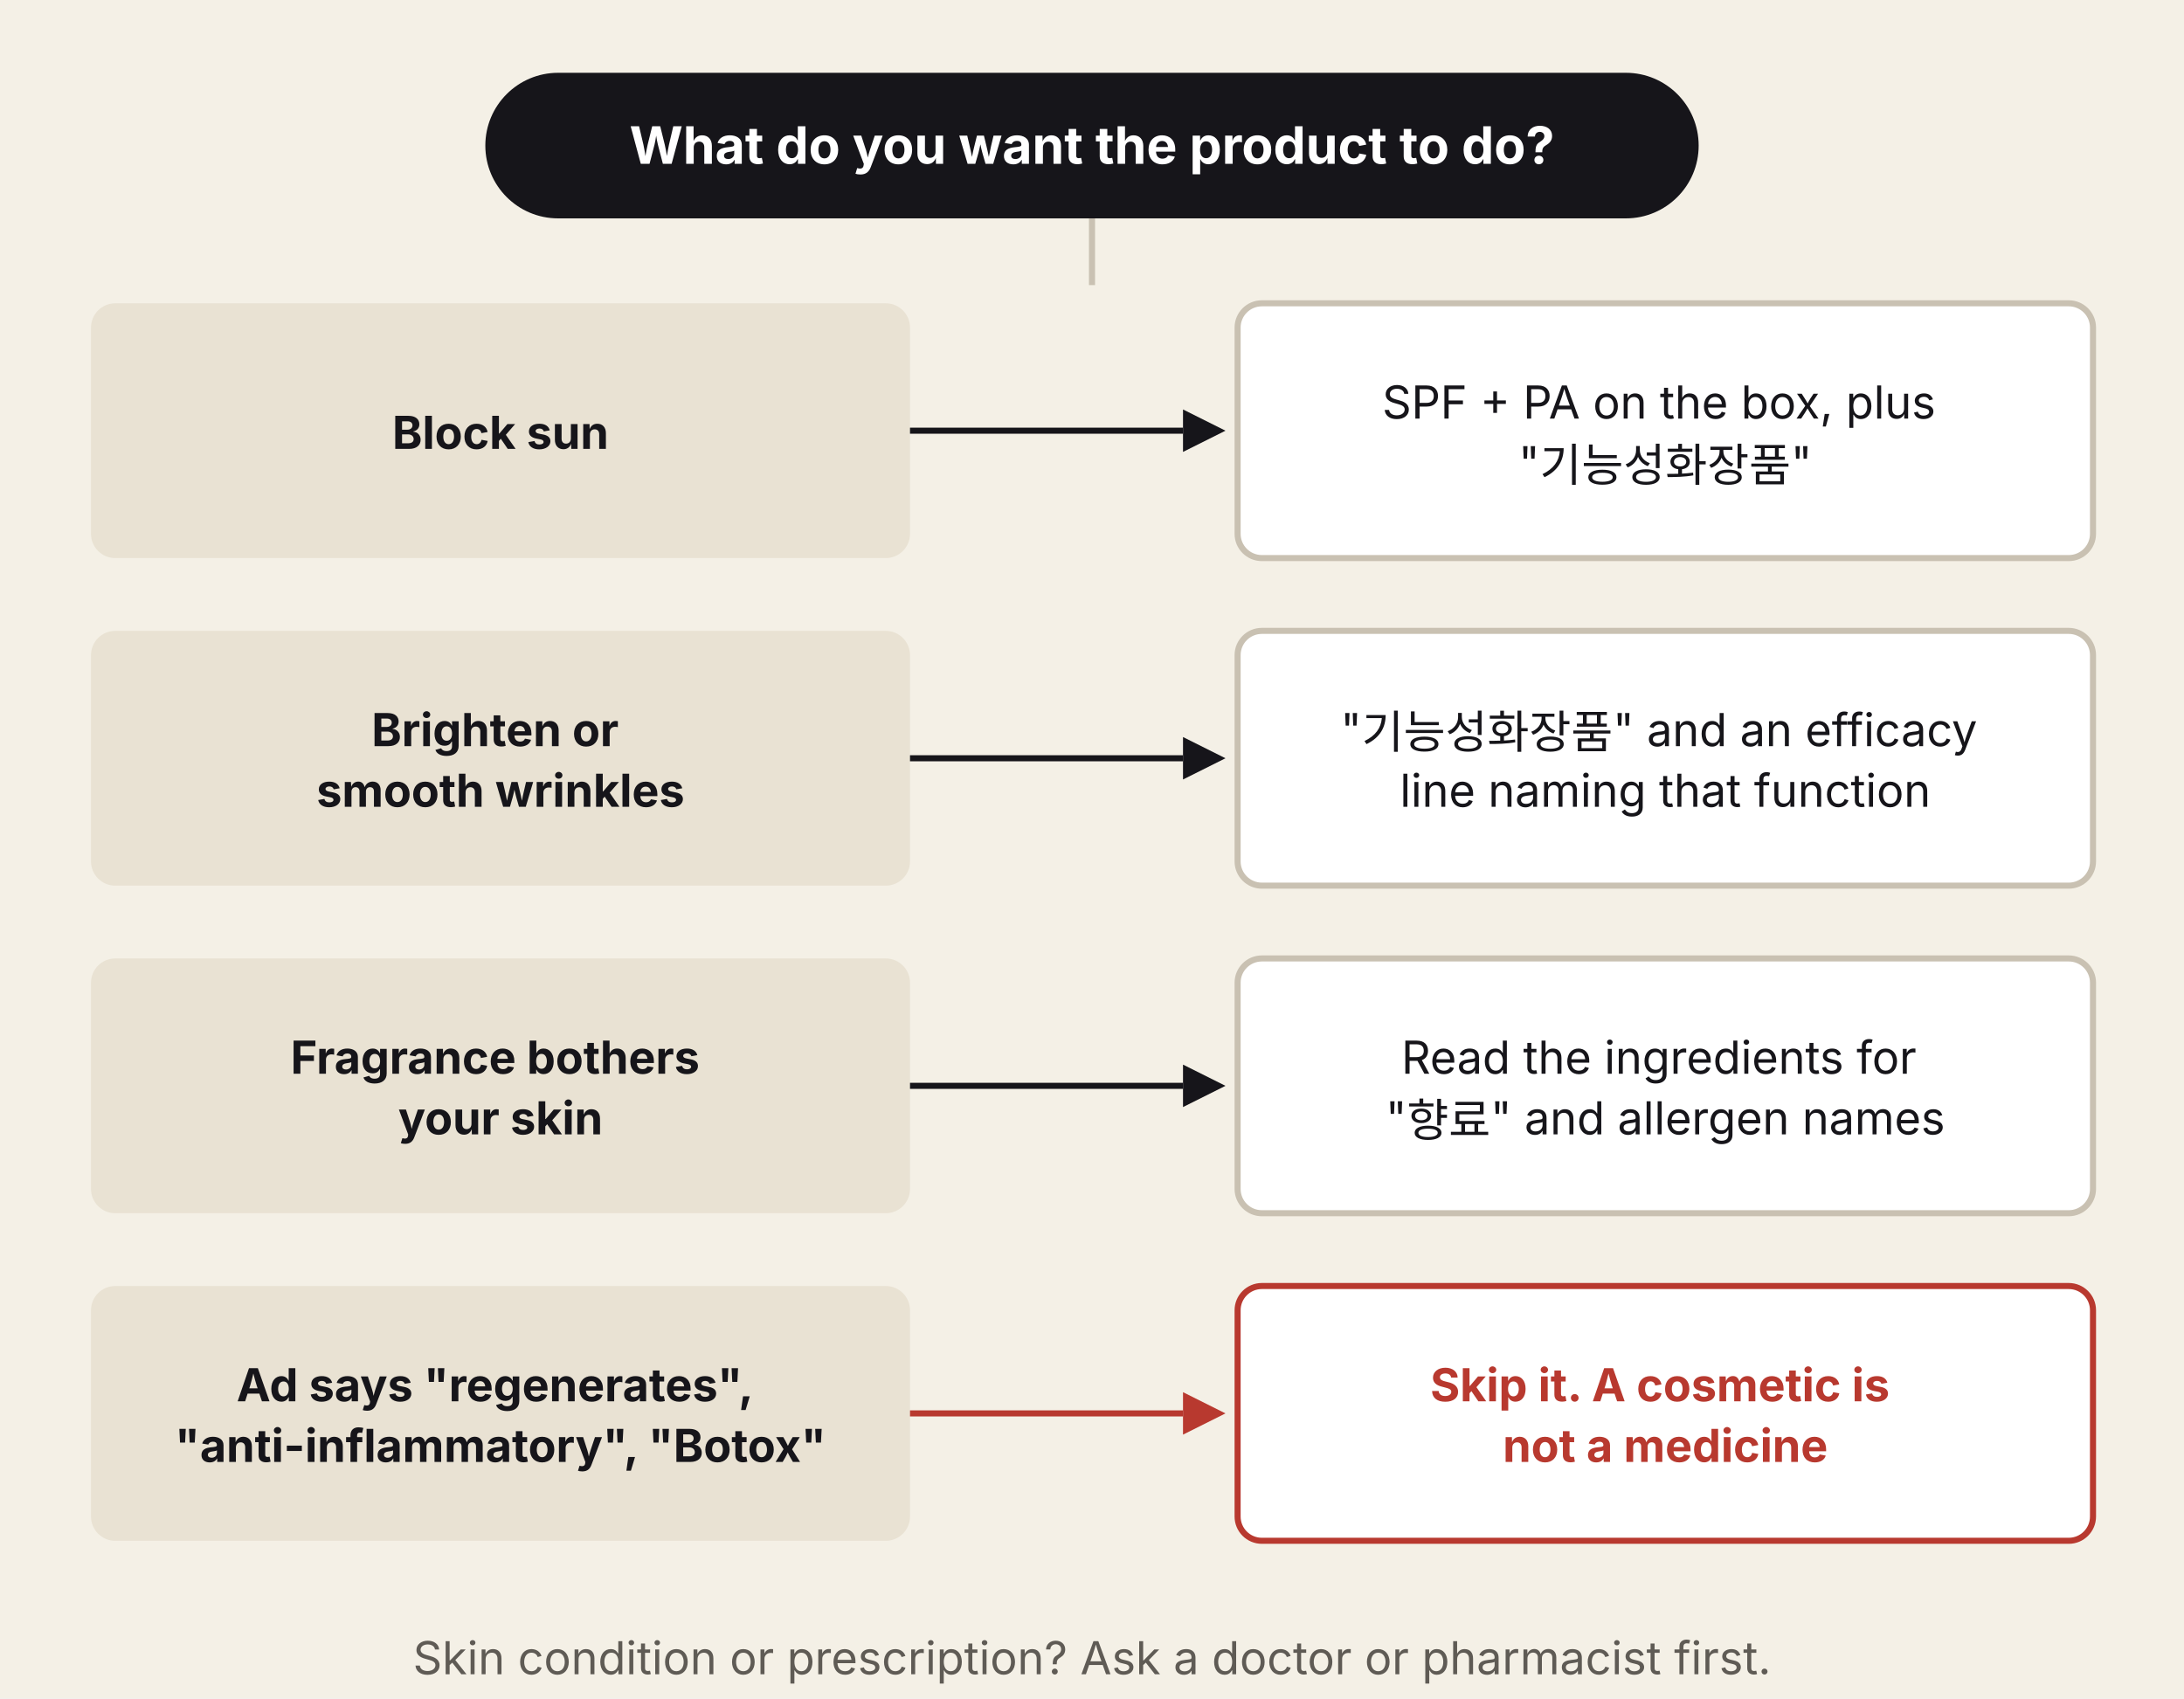
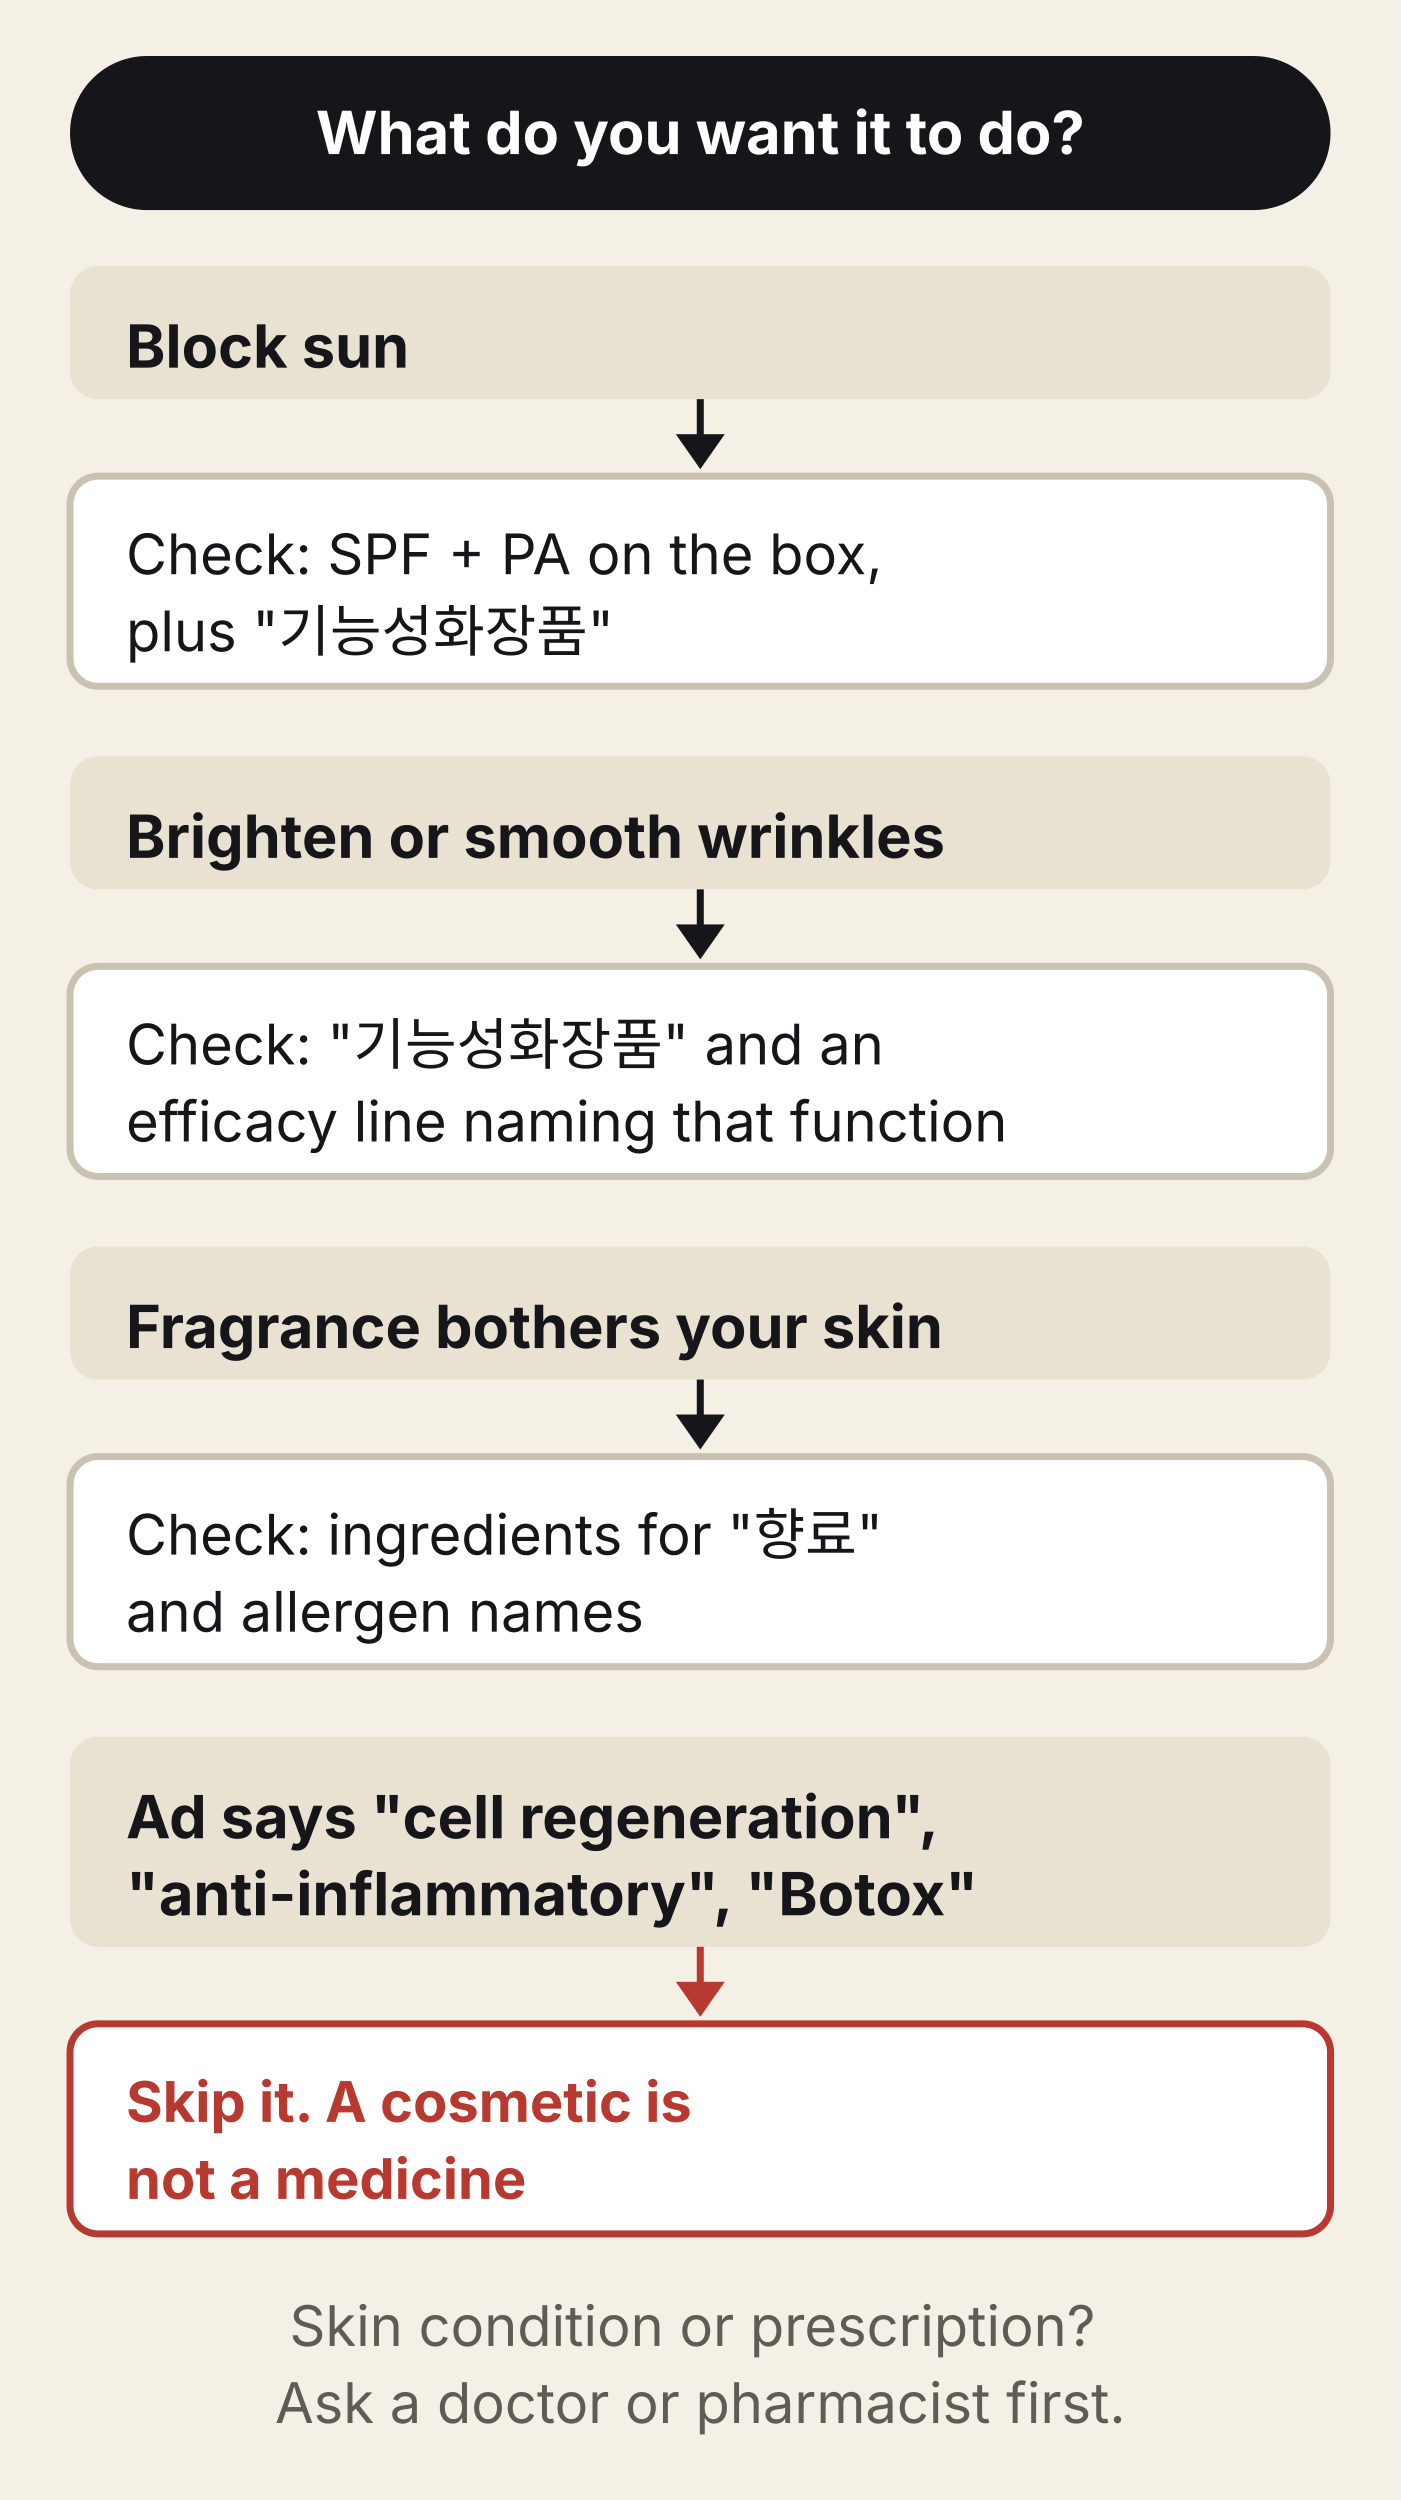
- <svg xmlns="http://www.w3.org/2000/svg" viewBox="0 0 720 560" role="img" aria-label="Choose by what you want the product to do" font-family="system-ui, -apple-system, &quot;Noto Sans KR&quot;, &quot;Noto Sans JP&quot;, &quot;Noto Sans TC&quot;, sans-serif">
-   <rect width="720" height="560" fill="#f4f0e6" />
-   <rect x="160" y="24" width="400" height="48" rx="24" fill="#16151a" />
-   <text x="360" y="54" font-size="17" fill="#ffffff" font-weight="bold" text-anchor="middle">What do you want the product to do?</text>
-   <line x1="360" y1="72" x2="360" y2="94" stroke="#c9c1b2" stroke-width="2" />
-   <rect x="30" y="100" width="270" height="84" rx="8" fill="#e9e2d3" />
-   <text x="165" y="148" font-size="15" fill="#16151a" font-weight="bold" text-anchor="middle">Block sun</text>
-   <line x1="300" y1="142" x2="390" y2="142" stroke="#16151a" stroke-width="2" />
-   <polygon points="390,135 404,142 390,149" fill="#16151a" />
-   <rect x="408" y="100" width="282" height="84" rx="8" fill="#ffffff" stroke="#c9c1b2" stroke-width="2" />
-   <text x="549" y="138" font-size="15" fill="#16151a" font-weight="normal" text-anchor="middle">
-     <tspan x="549" dy="0">SPF + PA on the box, plus</tspan>
-     <tspan x="549" dy="20">"기능성화장품"</tspan>
+ <svg xmlns="http://www.w3.org/2000/svg" viewBox="0 0 400 714" role="img" aria-label="Choose by what you want the product to do" font-family="system-ui, -apple-system, &quot;Noto Sans KR&quot;, &quot;Noto Sans JP&quot;, &quot;Noto Sans TC&quot;, sans-serif">
+   <rect width="400" height="714" fill="#f4f0e6" />
+   <rect x="20" y="16" width="360" height="44" rx="22" fill="#16151a" />
+   <text x="200" y="44" font-size="17" fill="#ffffff" font-weight="bold" text-anchor="middle">What do you want it to do?</text>
+   <rect x="20" y="76" width="360" height="38" rx="8" fill="#e9e2d3" />
+   <text x="36" y="105" font-size="17" fill="#16151a" font-weight="bold" text-anchor="start">Block sun</text>
+   <line x1="200" y1="114" x2="200" y2="126" stroke="#16151a" stroke-width="2" />
+   <polygon points="193,124 207,124 200,134" fill="#16151a" />
+   <rect x="20" y="136" width="360" height="60" rx="8" fill="#ffffff" stroke="#c9c1b2" stroke-width="2" />
+   <text x="36" y="164" font-size="16" fill="#16151a" font-weight="normal" text-anchor="start">
+     <tspan x="36" dy="0">Check: SPF + PA on the box,</tspan>
+     <tspan x="36" dy="22">plus "기능성화장품"</tspan>
  </text>
-   <rect x="30" y="208" width="270" height="84" rx="8" fill="#e9e2d3" />
-   <text x="165" y="246" font-size="15" fill="#16151a" font-weight="bold" text-anchor="middle">
-     <tspan x="165" dy="0">Brighten or</tspan>
-     <tspan x="165" dy="20">smooth wrinkles</tspan>
+   <rect x="20" y="216" width="360" height="38" rx="8" fill="#e9e2d3" />
+   <text x="36" y="245" font-size="17" fill="#16151a" font-weight="bold" text-anchor="start">Brighten or smooth wrinkles</text>
+   <line x1="200" y1="254" x2="200" y2="266" stroke="#16151a" stroke-width="2" />
+   <polygon points="193,264 207,264 200,274" fill="#16151a" />
+   <rect x="20" y="276" width="360" height="60" rx="8" fill="#ffffff" stroke="#c9c1b2" stroke-width="2" />
+   <text x="36" y="304" font-size="16" fill="#16151a" font-weight="normal" text-anchor="start">
+     <tspan x="36" dy="0">Check: "기능성화장품" and an</tspan>
+     <tspan x="36" dy="22">efficacy line naming that function</tspan>
  </text>
-   <line x1="300" y1="250" x2="390" y2="250" stroke="#16151a" stroke-width="2" />
-   <polygon points="390,243 404,250 390,257" fill="#16151a" />
-   <rect x="408" y="208" width="282" height="84" rx="8" fill="#ffffff" stroke="#c9c1b2" stroke-width="2" />
-   <text x="549" y="246" font-size="15" fill="#16151a" font-weight="normal" text-anchor="middle">
-     <tspan x="549" dy="0">"기능성화장품" and an efficacy</tspan>
-     <tspan x="549" dy="20">line naming that function</tspan>
+   <rect x="20" y="356" width="360" height="38" rx="8" fill="#e9e2d3" />
+   <text x="36" y="385" font-size="17" fill="#16151a" font-weight="bold" text-anchor="start">Fragrance bothers your skin</text>
+   <line x1="200" y1="394" x2="200" y2="406" stroke="#16151a" stroke-width="2" />
+   <polygon points="193,404 207,404 200,414" fill="#16151a" />
+   <rect x="20" y="416" width="360" height="60" rx="8" fill="#ffffff" stroke="#c9c1b2" stroke-width="2" />
+   <text x="36" y="444" font-size="16" fill="#16151a" font-weight="normal" text-anchor="start">
+     <tspan x="36" dy="0">Check: ingredients for "향료"</tspan>
+     <tspan x="36" dy="22">and allergen names</tspan>
  </text>
-   <rect x="30" y="316" width="270" height="84" rx="8" fill="#e9e2d3" />
-   <text x="165" y="354" font-size="15" fill="#16151a" font-weight="bold" text-anchor="middle">
-     <tspan x="165" dy="0">Fragrance bothers</tspan>
-     <tspan x="165" dy="20">your skin</tspan>
+   <rect x="20" y="496" width="360" height="60" rx="8" fill="#e9e2d3" />
+   <text x="36" y="525" font-size="17" fill="#16151a" font-weight="bold" text-anchor="start">
+     <tspan x="36" dy="0">Ad says "cell regeneration",</tspan>
+     <tspan x="36" dy="22">"anti-inflammatory", "Botox"</tspan>
  </text>
-   <line x1="300" y1="358" x2="390" y2="358" stroke="#16151a" stroke-width="2" />
-   <polygon points="390,351 404,358 390,365" fill="#16151a" />
-   <rect x="408" y="316" width="282" height="84" rx="8" fill="#ffffff" stroke="#c9c1b2" stroke-width="2" />
-   <text x="549" y="354" font-size="15" fill="#16151a" font-weight="normal" text-anchor="middle">
-     <tspan x="549" dy="0">Read the ingredients for</tspan>
-     <tspan x="549" dy="20">"향료" and allergen names</tspan>
+   <line x1="200" y1="556" x2="200" y2="568" stroke="#b8392f" stroke-width="2" />
+   <polygon points="193,566 207,566 200,576" fill="#b8392f" />
+   <rect x="20" y="578" width="360" height="60" rx="8" fill="#ffffff" stroke="#b8392f" stroke-width="2" />
+   <text x="36" y="606" font-size="16" fill="#b8392f" font-weight="bold" text-anchor="start">
+     <tspan x="36" dy="0">Skip it. A cosmetic is</tspan>
+     <tspan x="36" dy="22">not a medicine</tspan>
  </text>
-   <rect x="30" y="424" width="270" height="84" rx="8" fill="#e9e2d3" />
-   <text x="165" y="462" font-size="15" fill="#16151a" font-weight="bold" text-anchor="middle">
-     <tspan x="165" dy="0">Ad says "regenerates",</tspan>
-     <tspan x="165" dy="20">"anti-inflammatory", "Botox"</tspan>
+   <text x="200" y="670" font-size="16" fill="#5f5b55" font-weight="normal" text-anchor="middle">
+     <tspan x="200" dy="0">Skin condition or prescription?</tspan>
+     <tspan x="200" dy="22">Ask a doctor or pharmacist first.</tspan>
  </text>
-   <line x1="300" y1="466" x2="390" y2="466" stroke="#b8392f" stroke-width="2" />
-   <polygon points="390,459 404,466 390,473" fill="#b8392f" />
-   <rect x="408" y="424" width="282" height="84" rx="8" fill="#ffffff" stroke="#b8392f" stroke-width="2" />
-   <text x="549" y="462" font-size="15" fill="#b8392f" font-weight="bold" text-anchor="middle">
-     <tspan x="549" dy="0">Skip it. A cosmetic is</tspan>
-     <tspan x="549" dy="20">not a medicine</tspan>
-   </text>
-   <text x="360" y="552" font-size="15" fill="#5f5b55" font-weight="normal" text-anchor="middle">Skin condition or prescription? Ask a doctor or pharmacist first.</text>
</svg>
